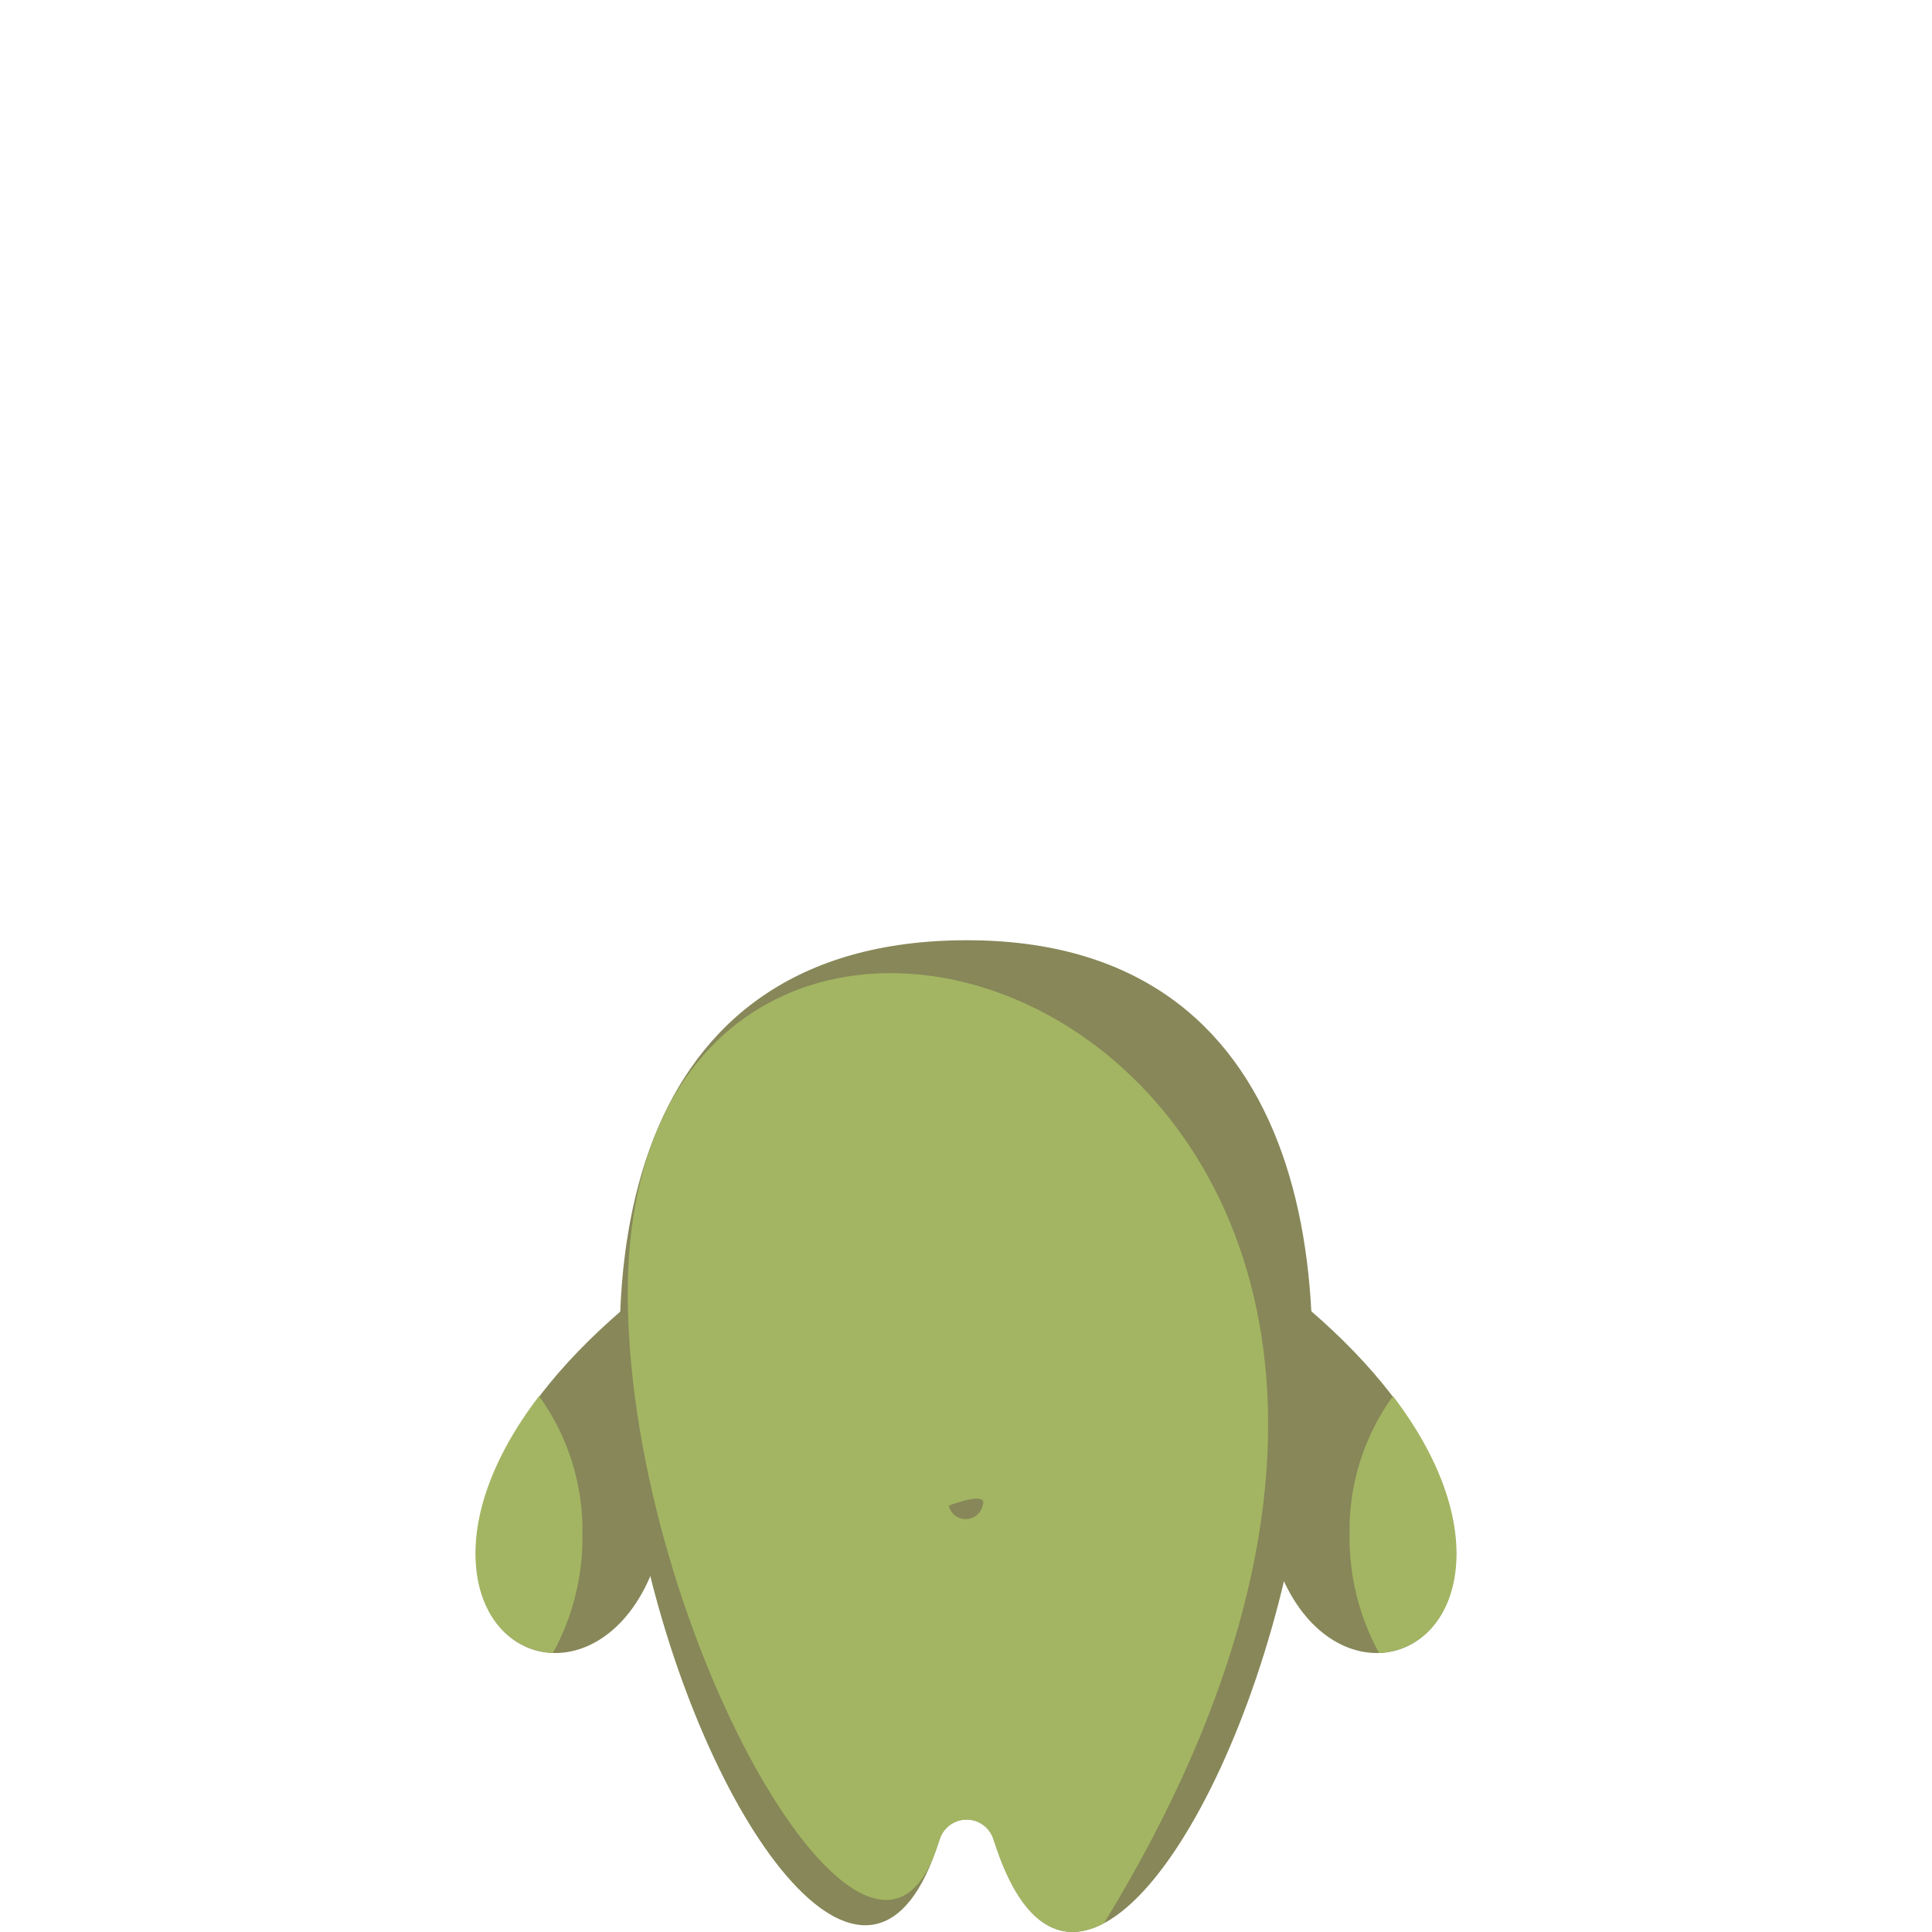
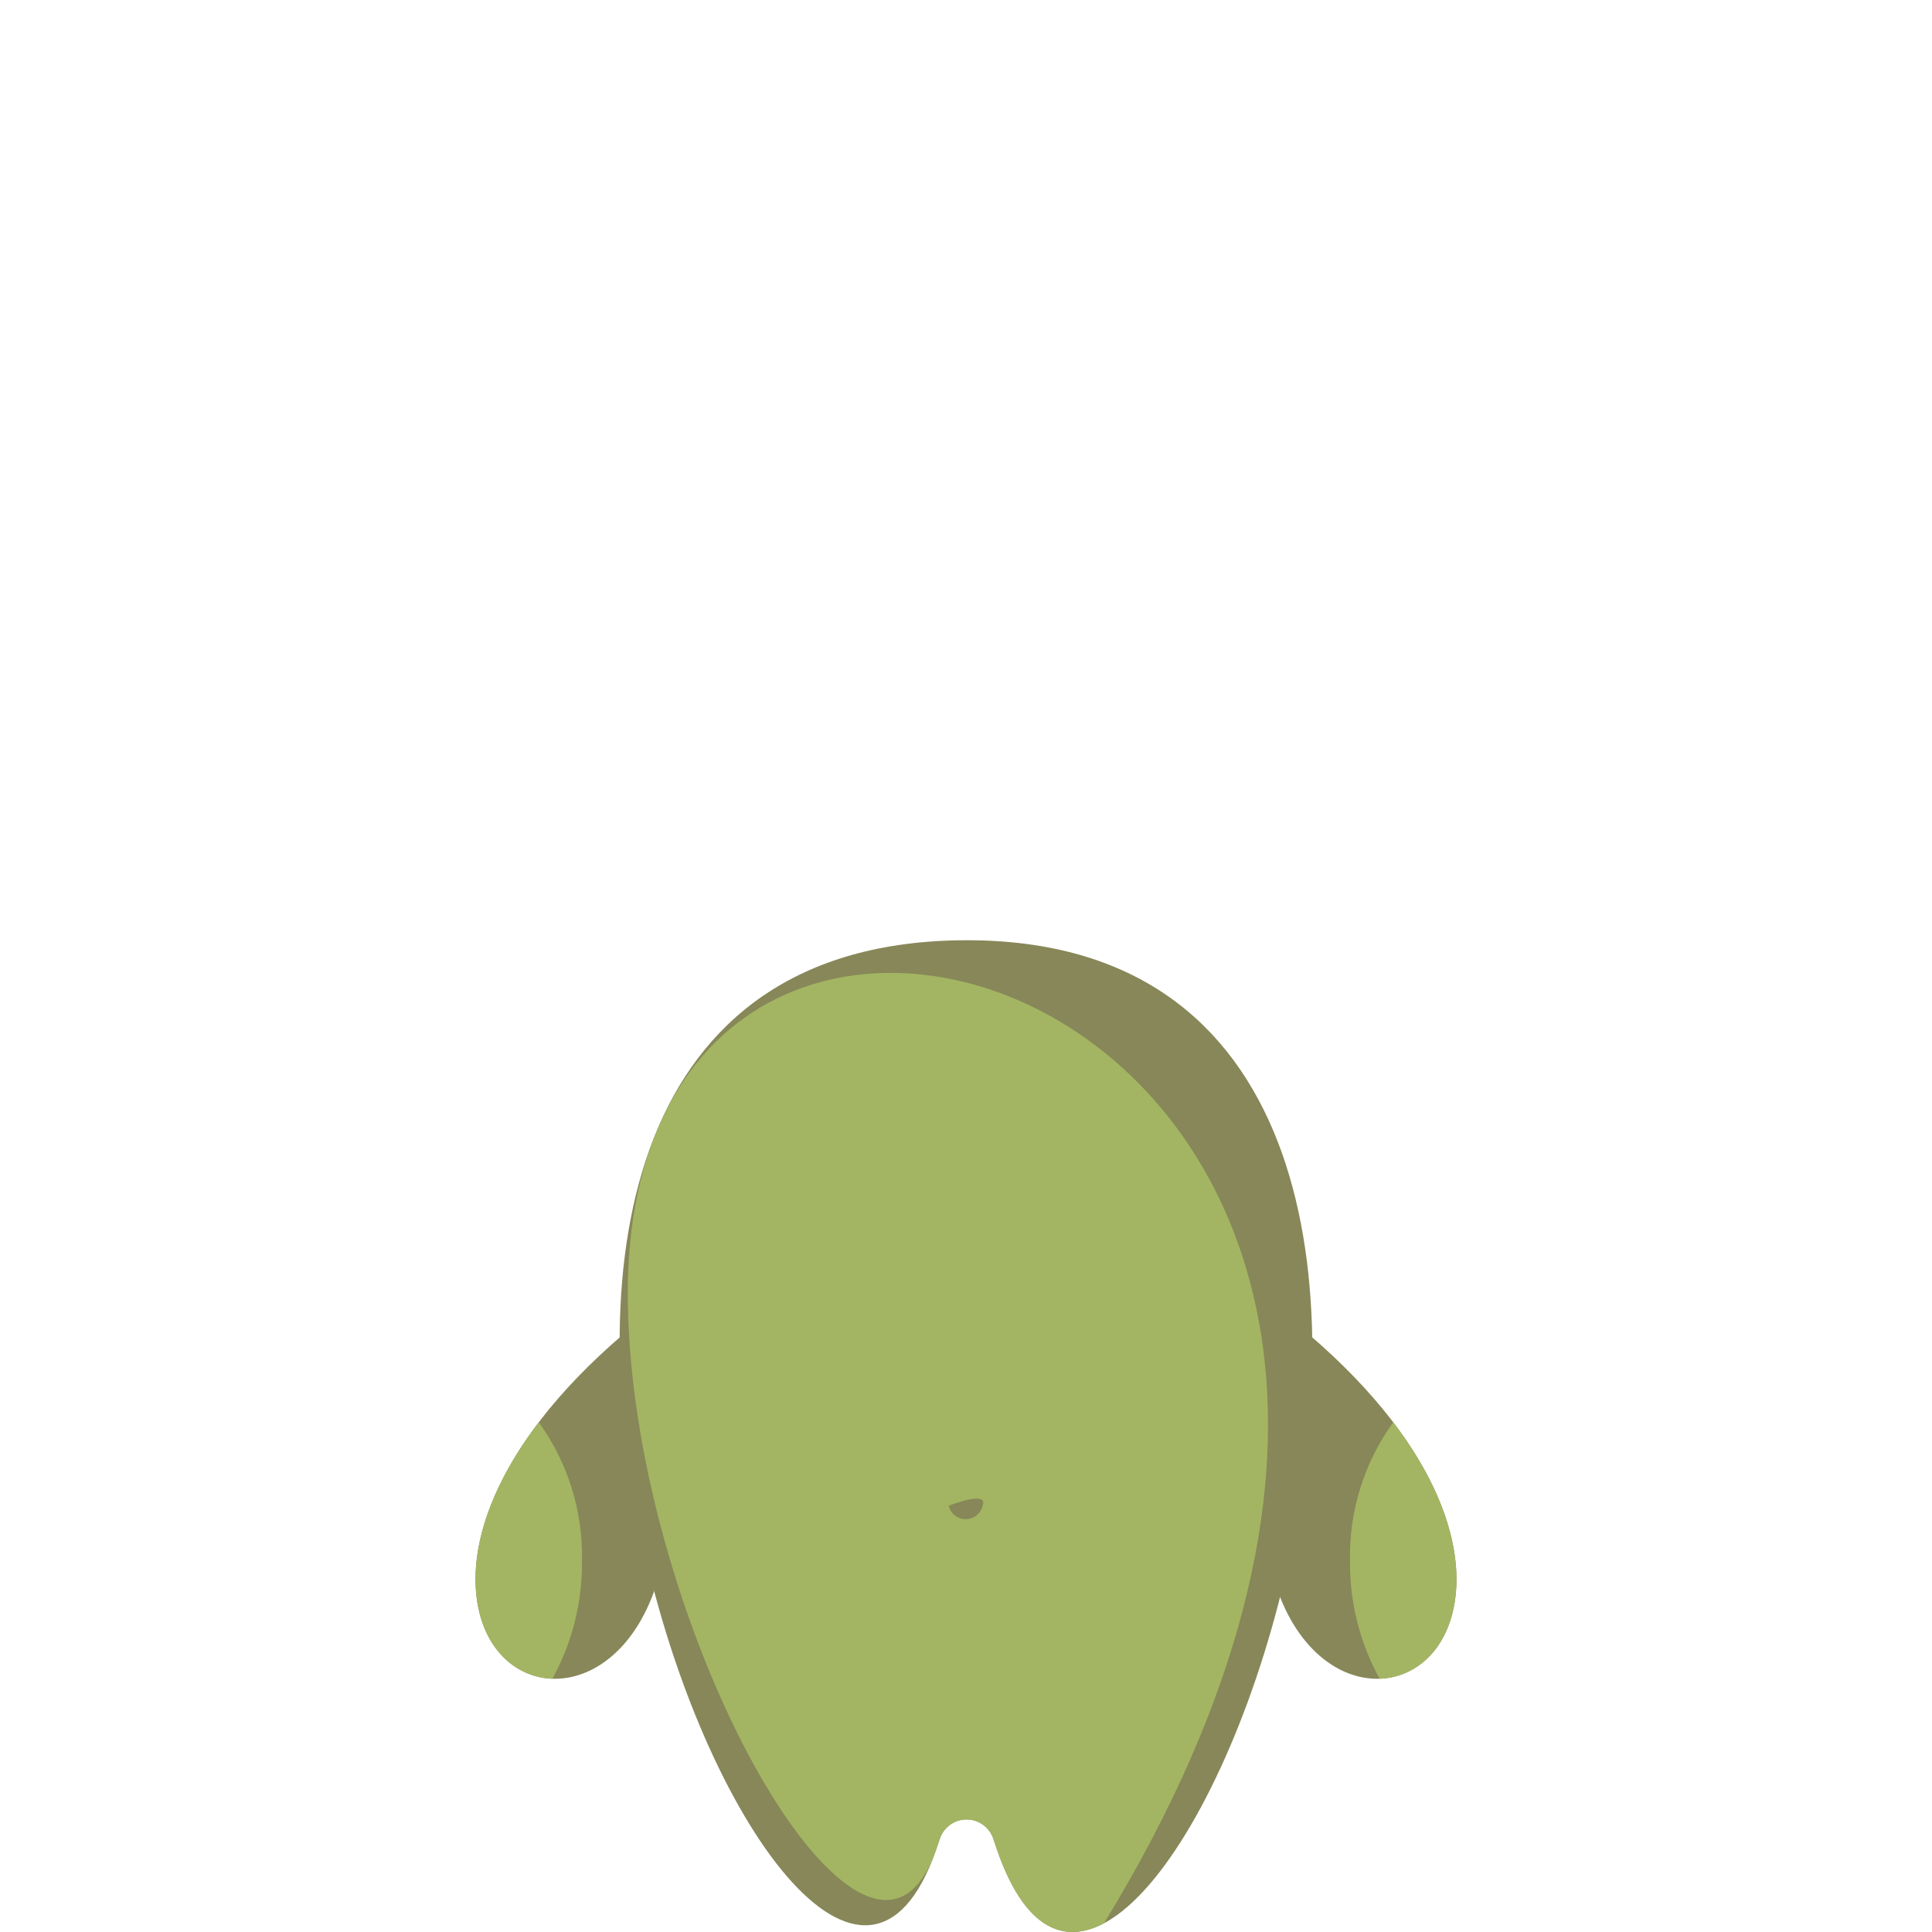
<svg xmlns="http://www.w3.org/2000/svg" id="Camada_1" data-name="Camada 1" viewBox="0 0 150 150">
-   <defs>
-     <style>.cls-1{fill:#878759;}.cls-1,.cls-2{fill-rule:evenodd;}.cls-2{fill:#a3b562;}</style>
-   </defs>
-   <path class="cls-1" d="M62,99.82h0a6,6,0,0,0-8.14-2.39c-13,9-17.18,17.84-16.9,23.75.45,9.29,11.32,10.18,14.32-1.12,1.24-4.69,2.7-11.3,10.72-20.24Z" />
-   <path class="cls-2" d="M41.83,108.42c-3.72,4.88-5.07,9.32-4.9,12.76.22,4.52,2.91,7,6,7.16a18.62,18.62,0,0,0,2.29-9.17,17.74,17.74,0,0,0-3.35-10.75Z" />
-   <path class="cls-1" d="M88,99.82h0a6,6,0,0,1,8.14-2.39c13,9,17.18,17.84,16.9,23.75-.45,9.29-11.32,10.18-14.32-1.12-1.24-4.69-2.7-11.3-10.72-20.24Z" />
-   <path class="cls-2" d="M108.17,108.42c3.72,4.88,5.06,9.32,4.9,12.76-.22,4.52-2.91,7-6,7.16a18.62,18.62,0,0,1-2.29-9.17,17.74,17.74,0,0,1,3.35-10.75Z" />
-   <path class="cls-1" d="M77.4,143.59l-.28-.83a2.19,2.19,0,0,0-4.15,0l-.28.83C62,174.6,21.85,73,75.08,73c52.55,0,13.61,103.32,2.32,70.59Z" />
-   <path class="cls-2" d="M77.4,143.59l-.28-.83a2.19,2.19,0,0,0-4.15,0l-.28.83c-5.24,15.18-23.59-16.84-23.95-42.51C48.05,51,129,78.57,85.72,149.31c-3.21,1.72-6.24.32-8.32-5.72Z" />
-   <path class="cls-1" d="M73.66,116.9s3.12-1.23,2.63,0A1.35,1.35,0,0,1,73.66,116.9Z" />
+   <path d="M61.968,101.816h0a6.016,6.016,0,0,0-8.14-2.39c-12.996,8.983-17.183,17.846-16.896,23.751.451,9.29,11.322,10.184,14.318-1.115,1.243-4.69,2.699-11.299,10.718-20.247Z" style="fill:#878759;fill-rule:evenodd" />
+   <path d="M41.83,110.424c-3.716,4.88-5.065,9.318-4.899,12.754.219,4.522,2.908,7.054,5.956,7.159a18.532,18.532,0,0,0,2.297-9.163,17.71,17.71,0,0,0-3.354-10.75Z" style="fill:#a3b562;fill-rule:evenodd" />
+   <path d="M88.032,101.816h0a6.016,6.016,0,0,1,8.14-2.39c12.996,8.983,17.183,17.846,16.896,23.751-.451,9.29-11.322,10.184-14.318-1.115-1.243-4.69-2.699-11.299-10.718-20.247Z" style="fill:#878759;fill-rule:evenodd" />
+   <path d="M108.17,110.424c3.717,4.88,5.065,9.318,4.899,12.754-.22,4.522-2.908,7.054-5.956,7.159a18.531,18.531,0,0,1-2.297-9.163,17.71,17.71,0,0,1,3.354-10.75Z" style="fill:#a3b562;fill-rule:evenodd" />
+   <path d="M77.401,143.593c-.092-.268-.185-.545-.28-.829a2.187,2.187,0,0,0-4.154,0c-.095.284-.188.561-.28.829C61.994,174.598,21.851,73,75.085,73c52.542,0,13.604,103.324,2.316,70.593Z" style="fill:#878759;fill-rule:evenodd" />
+   <path d="M77.401,143.593c-.092-.268-.185-.545-.28-.829a2.187,2.187,0,0,0-4.154,0c-.095.284-.188.561-.28.829-5.234,15.178-23.587-16.845-23.942-42.509-.694-50.131,80.229-22.511,36.978,48.225-3.216,1.719-6.24.322-8.322-5.716Z" style="fill:#a3b562;fill-rule:evenodd" />
+   <path d="M73.659,116.904s3.121-1.232,2.63,0A1.35,1.35,0,0,1,73.659,116.904Z" style="fill:#878759;fill-rule:evenodd" />
</svg>
